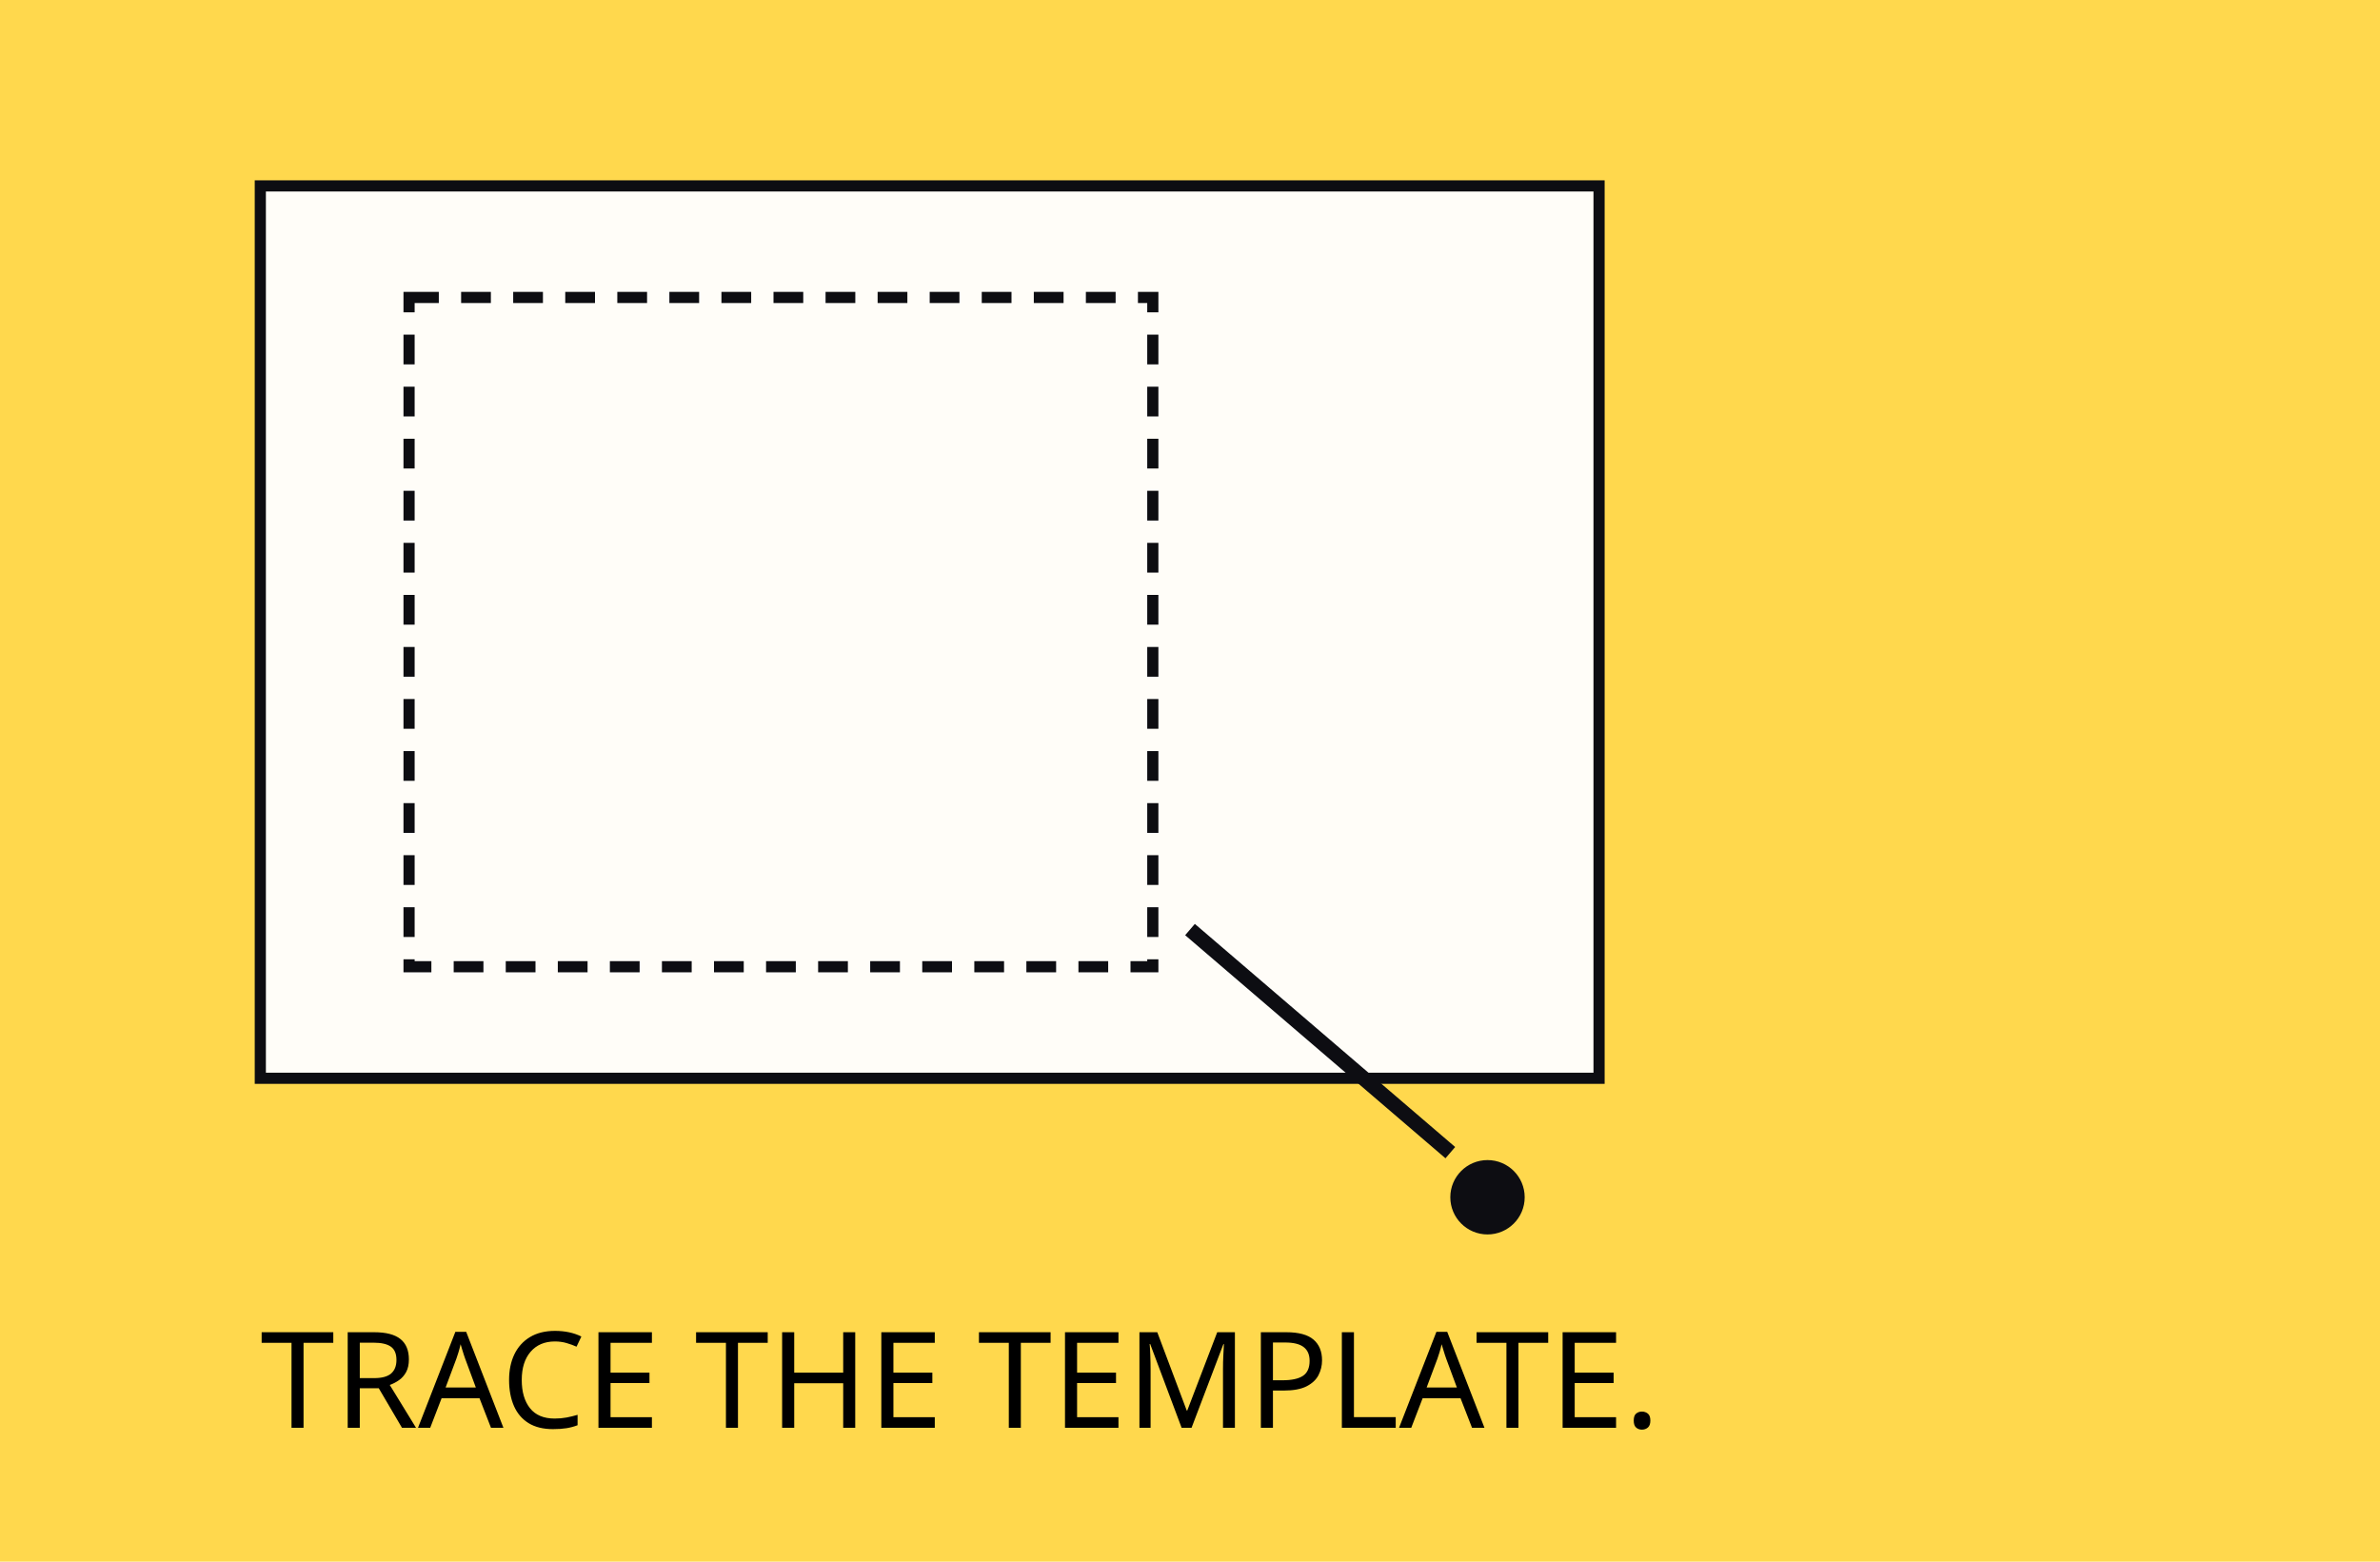
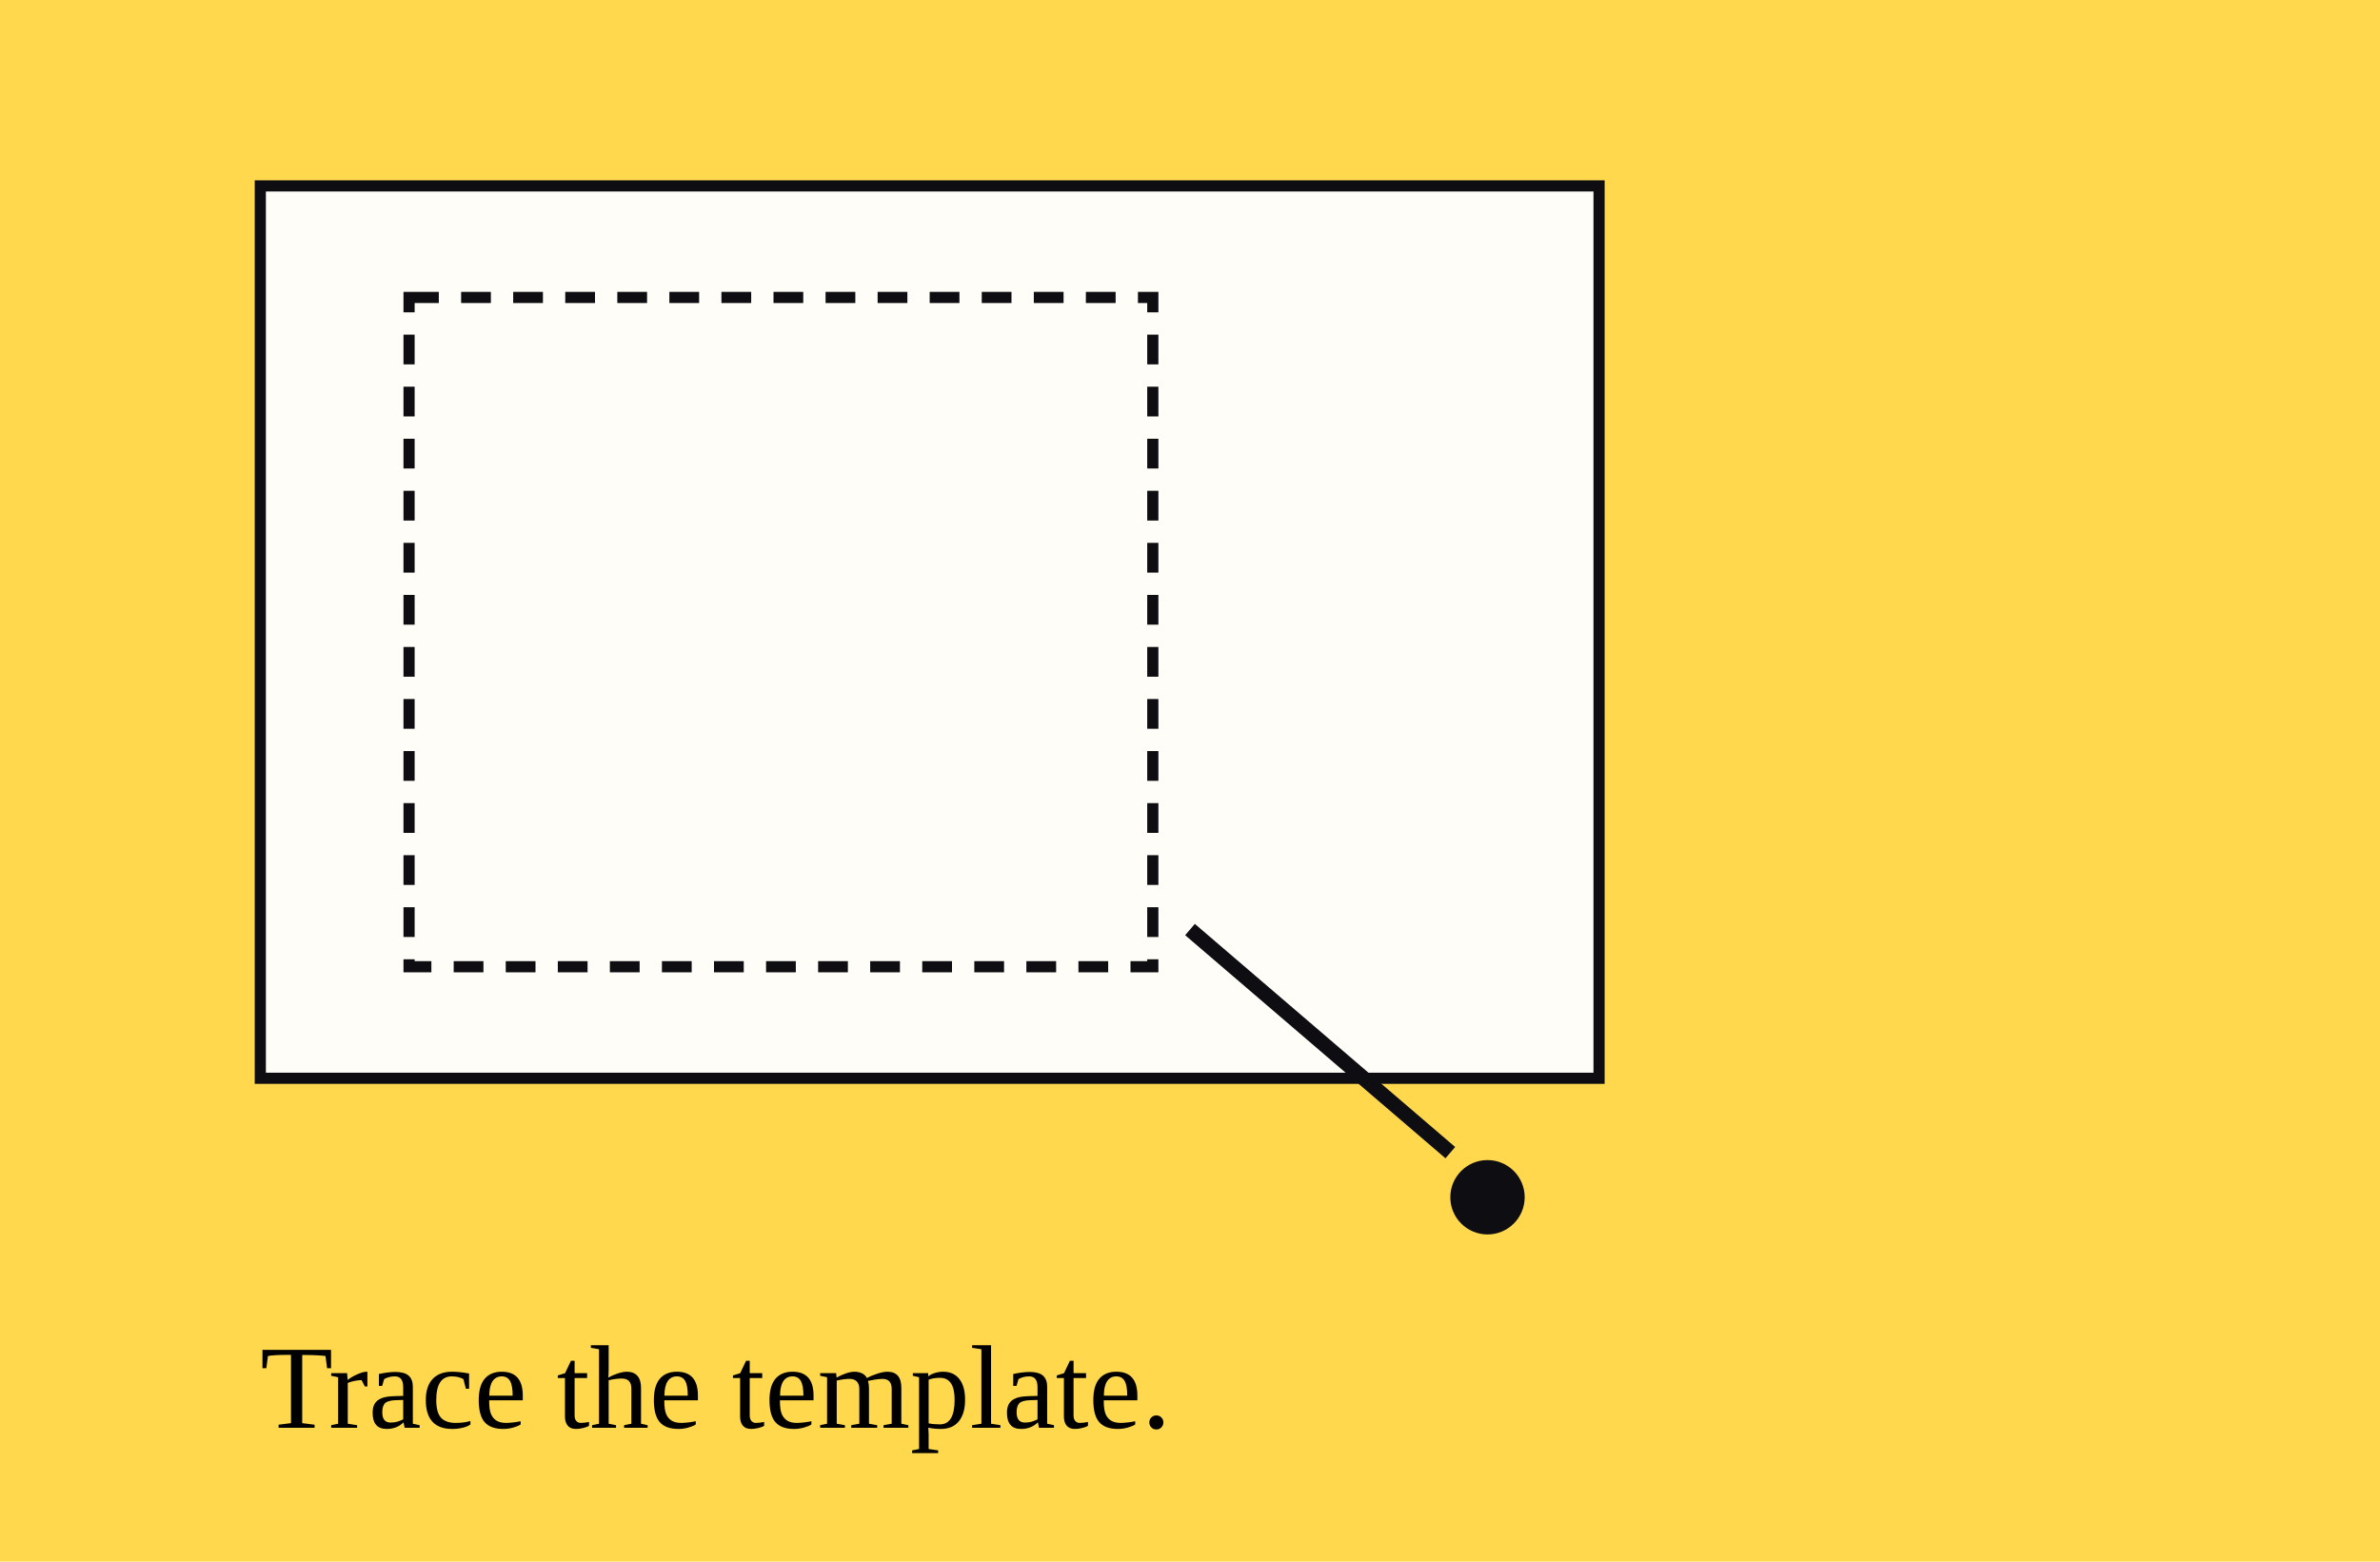
<svg xmlns="http://www.w3.org/2000/svg" width="640" height="420" viewBox="0 0 640 420" role="img">
  <defs>
    <pattern id="p" width="160" height="160" patternUnits="userSpaceOnUse">
      <rect width="160" height="160" fill="#f3e6e0" />
      <g fill="#c45a7a" opacity=".55">
        <circle cx="40" cy="40" r="14" />
        <circle cx="52" cy="34" r="10" />
        <circle cx="34" cy="52" r="9" />
        <circle cx="120" cy="110" r="16" />
        <circle cx="134" cy="102" r="11" />
        <circle cx="112" cy="124" r="10" />
      </g>
      <g fill="none" stroke="#6b7a5a" stroke-width="1.4">
        <path d="M48 54 C60 80 70 90 88 120" />
        <path d="M124 120 C110 90 100 70 90 48" />
      </g>
      <circle cx="88" cy="78" r="5" fill="#f7d6e0" />
    </pattern>
  </defs>
  <rect width="640" height="420" fill="#ffd84d" />
  <rect x="70" y="50" width="360" height="240" fill="#fffdf8" stroke="#0d0d12" stroke-width="3" />
  <rect x="110" y="80" width="200" height="180" fill="none" stroke="#0d0d12" stroke-width="3" stroke-dasharray="8 6" />
  <path d="M320 250 L390 310" stroke="#0d0d12" stroke-width="4" />
  <circle cx="400" cy="322" r="10" fill="#0d0d12" />
-   <text x="70" y="384" font-family="Archivo Black, sans-serif" font-size="36">TRACE THE TEMPLATE.</text>
+   <text x="70" y="384" font-family="Georgia, Times New Roman, serif" font-size="32">Trace the template.</text>
</svg>
